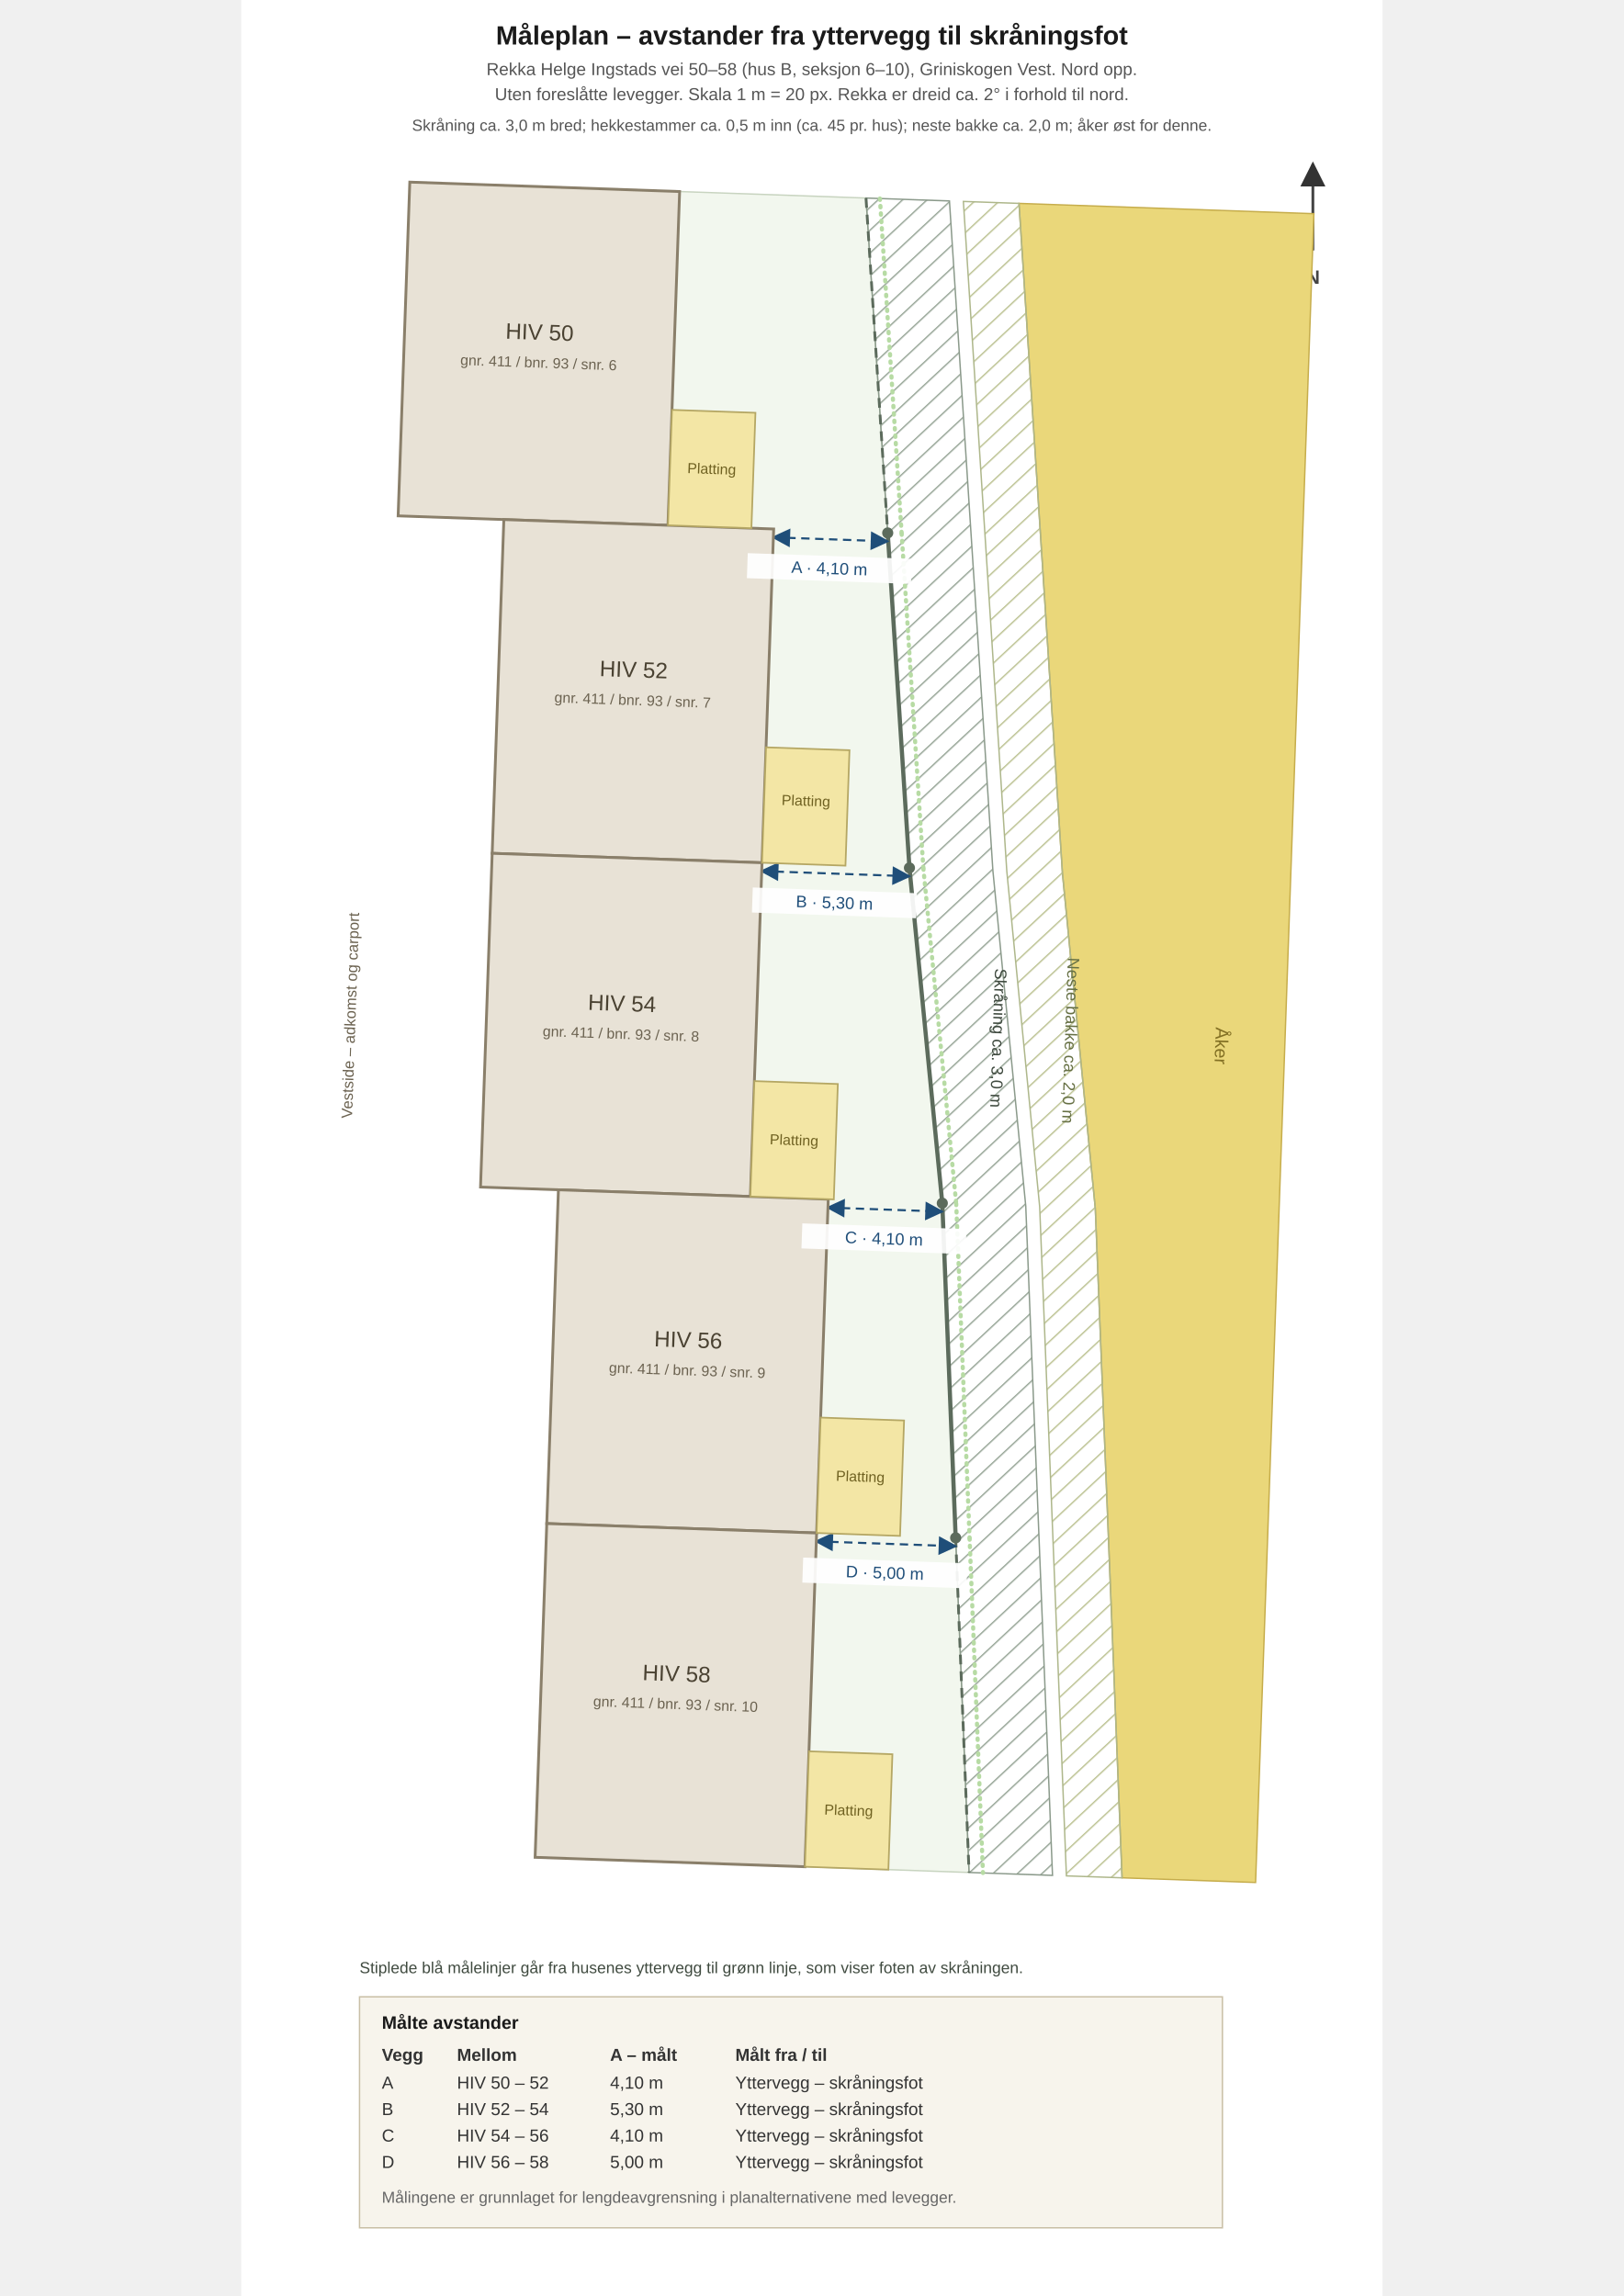
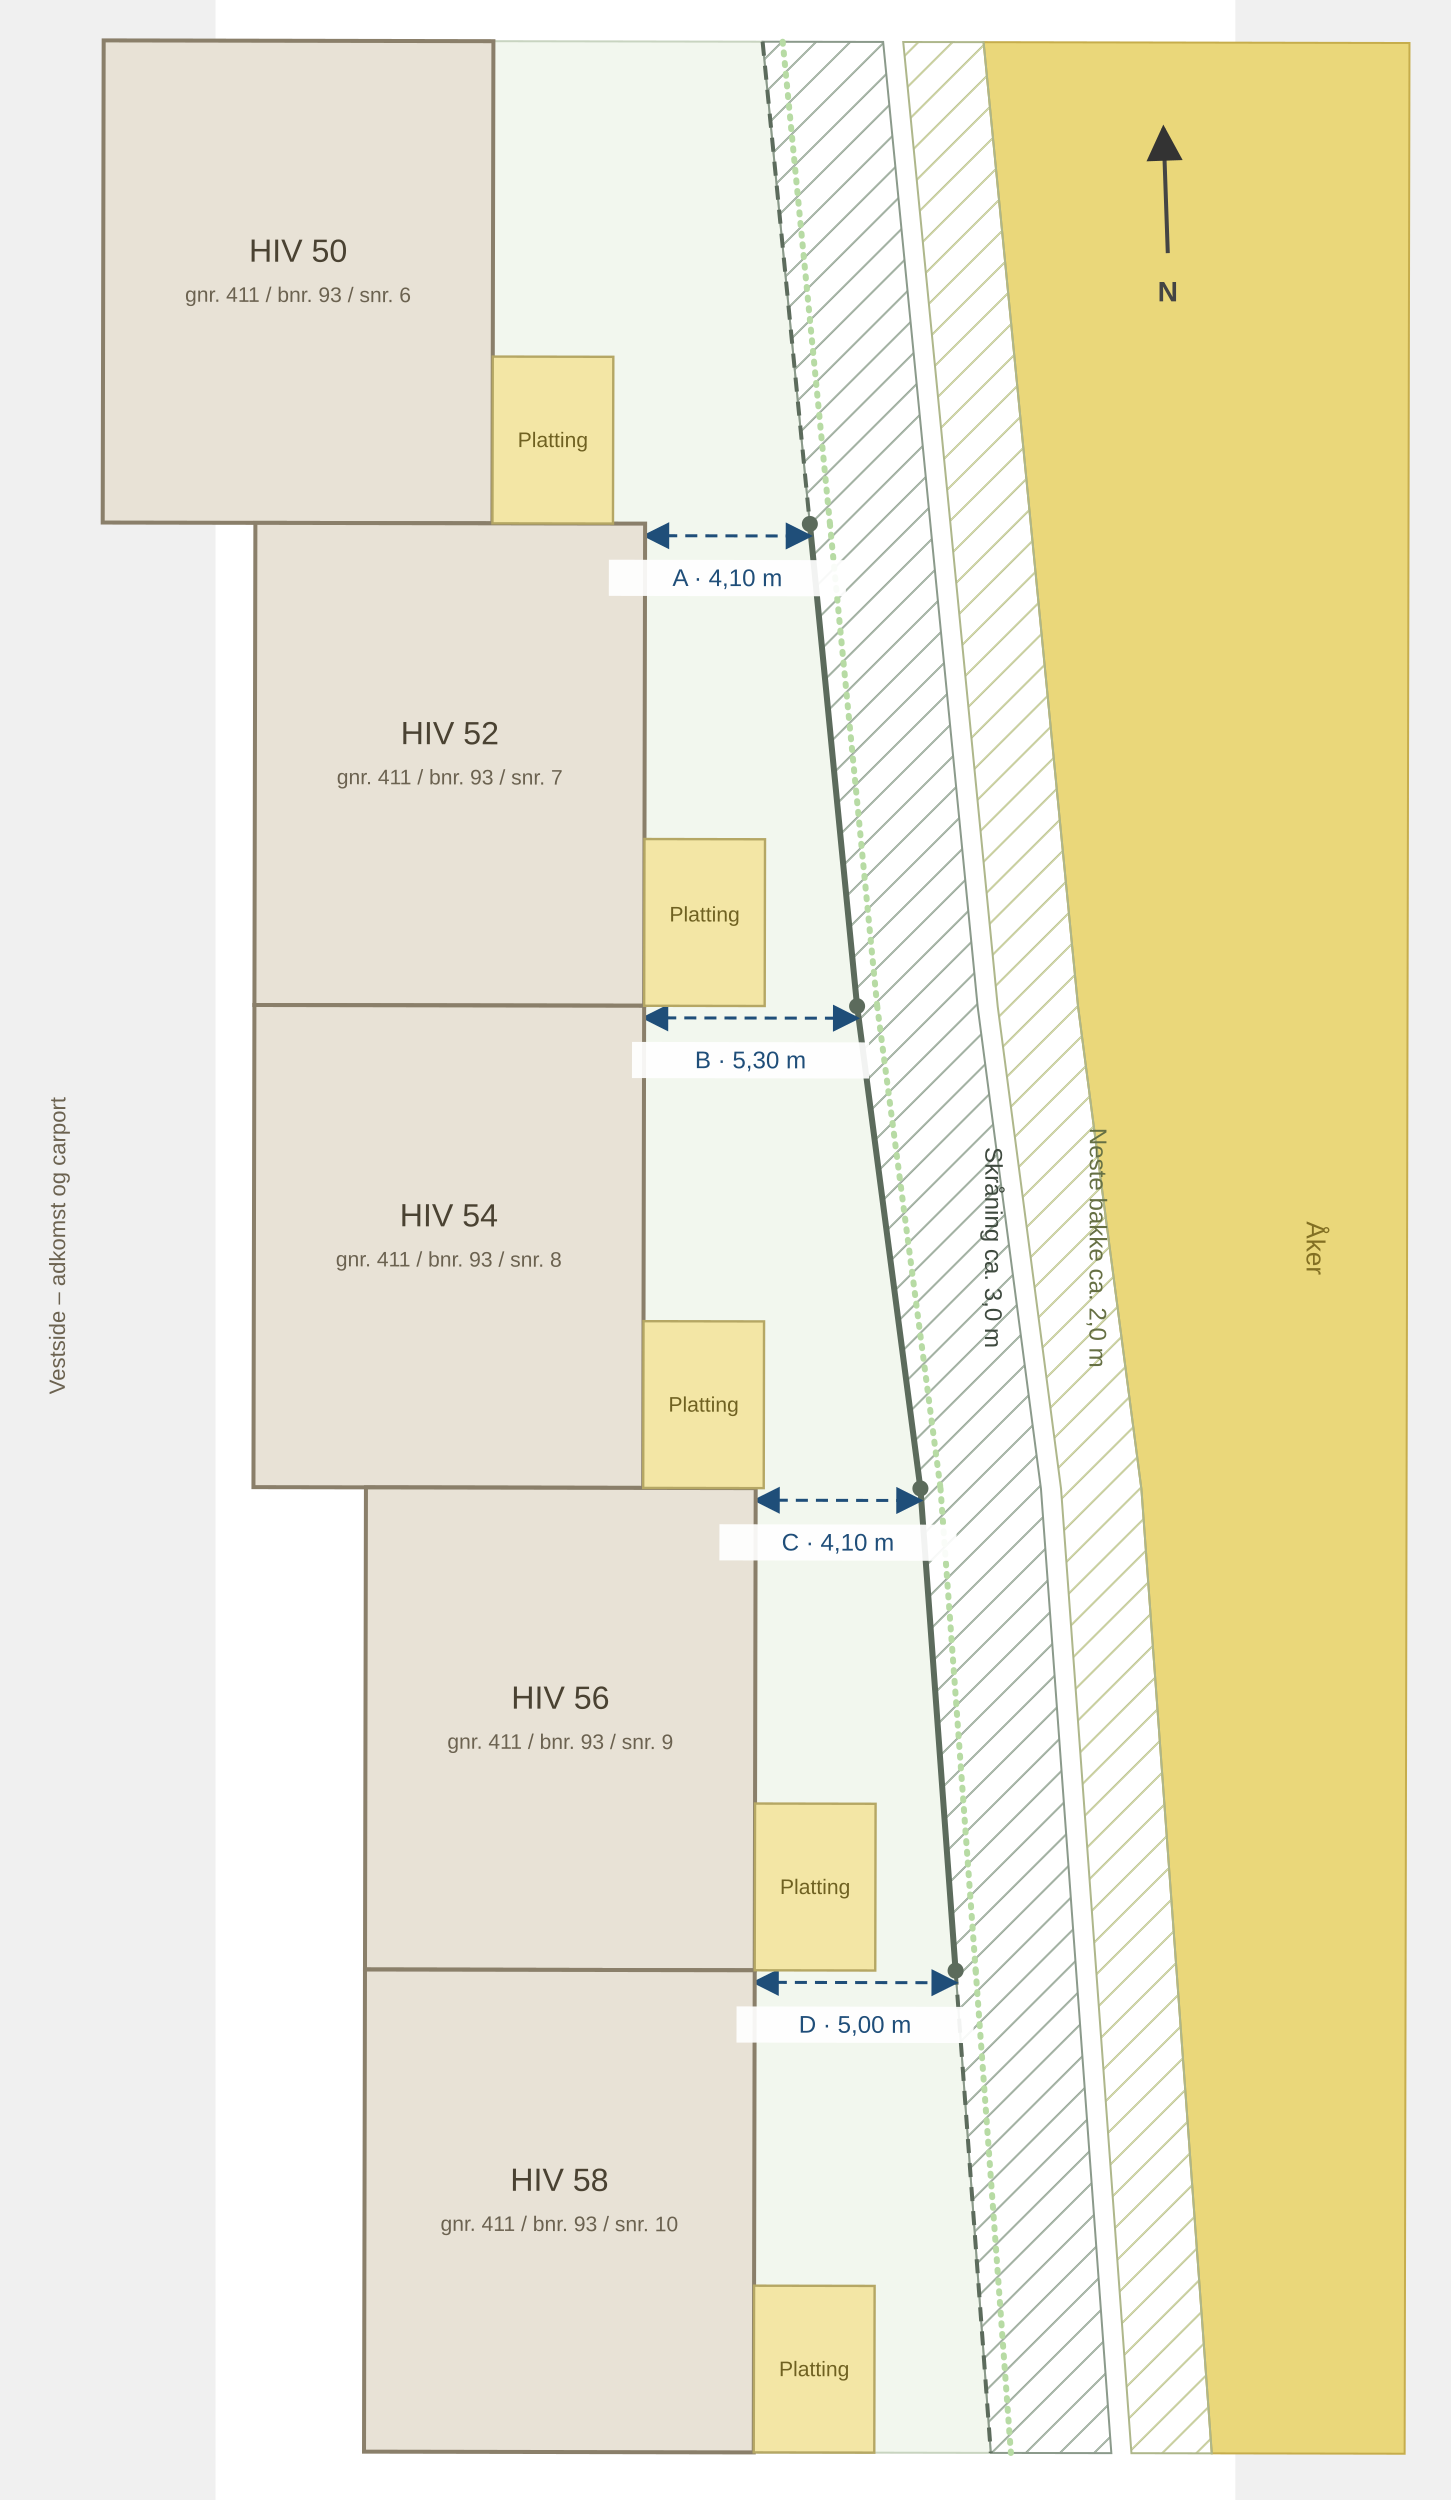
- <svg xmlns="http://www.w3.org/2000/svg" viewBox="0 0 820 1650" width="210mm" height="297mm" preserveAspectRatio="xMidYMid meet" font-family="Segoe UI, Arial, Helvetica, sans-serif" role="img" aria-label="Måleplan uten levegger for rekka HIV 50 til 58">
+ <svg xmlns="http://www.w3.org/2000/svg" viewBox="0 0 507.619 1244.443" width="130mm" height="224mm" preserveAspectRatio="xMidYMid" font-family="'Segoe UI', Arial, Helvetica, sans-serif" role="img" aria-label="Måleplan uten levegger for rekka HIV 50 til 58">
  <defs>
    <pattern id="skraaning" width="12" height="12" patternUnits="userSpaceOnUse" patternTransform="rotate(45)">
      <line x1="0" y1="0" x2="0" y2="12" stroke="#9aa89a" stroke-width="2" />
    </pattern>
    <pattern id="bakke" width="12" height="12" patternUnits="userSpaceOnUse" patternTransform="rotate(45)">
      <line x1="0" y1="0" x2="0" y2="12" stroke="#bec496" stroke-width="2" />
    </pattern>
    <marker id="pil" markerWidth="9" markerHeight="9" refX="8" refY="4.5" orient="auto">
      <path d="M0,0 L9,4.5 L0,9 z" fill="#333" />
    </marker>
    <marker id="pilBla" markerWidth="9" markerHeight="9" refX="8" refY="4.5" orient="auto">
      <path d="M0,0 L9,4.5 L0,9 z" fill="#1f4e79" />
    </marker>
    <marker id="pilBlaStart" markerWidth="9" markerHeight="9" refX="1" refY="4.5" orient="auto">
      <path d="M9,0 L0,4.5 L9,9 z" fill="#1f4e79" />
    </marker>
  </defs>
-   <rect width="820" height="1650" fill="#ffffff" />
-   <text x="410" y="32" text-anchor="middle" font-size="19" font-weight="600" fill="#1a1a1a">Måleplan – avstander fra yttervegg til skråningsfot</text>
-   <text x="410" y="54" text-anchor="middle" font-size="12.5" fill="#555">Rekka Helge Ingstads vei 50–58 (hus B, seksjon 6–10), Griniskogen Vest. Nord opp.</text>
-   <text x="410" y="72" text-anchor="middle" font-size="12.5" fill="#555">Uten foreslåtte levegger. Skala 1 m = 20 px. Rekka er dreid ca. 2° i forhold til nord.</text>
-   <text x="410" y="94" text-anchor="middle" font-size="11.5" fill="#555">Skråning ca. 3,0 m bred; hekkestammer ca. 0,5 m inn (ca. 45 pr. hus); neste bakke ca. 2,0 m; åker øst for denne.</text>
-   <g stroke="#444" fill="#444">
-     <line x1="770" y1="180" x2="770" y2="118" stroke-width="2" marker-end="url(#pil)" />
-     <text x="770" y="204" text-anchor="middle" font-size="14" font-weight="600" stroke="none">N</text>
-   </g>
-   <g transform="rotate(2 372 740)">
+   <rect width="507.619" height="1244.443" fill="#ffffff" />
+   <g transform="rotate(0.1150574,59725.396,-77451.288)">
    <path d="M294,140 L428,140 L452,380 L476,620 L508,860 L526,1100 L544,1340 L426,1340 L426,860 L370,860 L370,380 L294,380 Z" fill="#f2f7ee" stroke="#c8d4c0" stroke-width="1" />
    <path d="M538,140 L562,380 L586,620 L618,860 L636,1100 L654,1340 L750,1340 L750,140 Z" fill="#ead77a" stroke="#c6ad4c" stroke-width="1" />
    <path d="M498,140 L522,380 L546,620 L578,860 L596,1100 L614,1340 L654,1340 L636,1100 L618,860 L586,620 L562,380 L538,140 Z" fill="url(#bakke)" stroke="#aeb78b" stroke-width="1" />
    <path d="M428,140 L452,380 L476,620 L508,860 L526,1100 L544,1340 L604,1340 L586,1100 L568,860 L536,620 L512,380 L488,140 Z" fill="url(#skraaning)" stroke="#8b9a8b" stroke-width="1" />
    <polyline points="452,380 476,620 508,860 526,1100" fill="none" stroke="#5c6b5c" stroke-width="3" />
    <polyline points="428,140 452,380" fill="none" stroke="#5c6b5c" stroke-width="2" stroke-dasharray="7 5" />
    <polyline points="526,1100 544,1340" fill="none" stroke="#5c6b5c" stroke-width="2" stroke-dasharray="7 5" />
    <g fill="#5c6b5c">
      <circle cx="452" cy="380" r="4" />
      <circle cx="476" cy="620" r="4" />
      <circle cx="508" cy="860" r="4" />
      <circle cx="526" cy="1100" r="4" />
    </g>
    <g fill="none" stroke="#b7dba4" stroke-width="3" stroke-linecap="round" stroke-dasharray="1 4.333">
      <line x1="438" y1="140" x2="462" y2="380" />
      <line x1="462" y1="380" x2="486" y2="620" />
      <line x1="486" y1="620" x2="518" y2="860" />
      <line x1="518" y1="860" x2="536" y2="1100" />
      <line x1="536" y1="1100" x2="554" y2="1340" />
    </g>
    <text x="540" y="740" font-size="12" fill="#3f4a3f" transform="rotate(90 540 740)" text-anchor="middle">Skråning ca. 3,0 m</text>
    <text x="592" y="740" font-size="12" fill="#667044" transform="rotate(90 592 740)" text-anchor="middle">Neste bakke ca. 2,0 m</text>
    <text x="700" y="740" font-size="13" fill="#826f23" transform="rotate(90 700 740)" text-anchor="middle">Åker</text>
    <g stroke="#1f4e79" stroke-width="1.5" stroke-dasharray="6 4" fill="none">
      <line x1="370" y1="386" x2="452" y2="386" marker-start="url(#pilBlaStart)" marker-end="url(#pilBla)" />
      <line x1="370" y1="626" x2="476" y2="626" marker-start="url(#pilBlaStart)" marker-end="url(#pilBla)" />
      <line x1="426" y1="866" x2="508" y2="866" marker-start="url(#pilBlaStart)" marker-end="url(#pilBla)" />
      <line x1="426" y1="1106" x2="526" y2="1106" marker-start="url(#pilBlaStart)" marker-end="url(#pilBla)" />
    </g>
    <g fill="#e8e2d6" stroke="#8a7f6a" stroke-width="2">
      <rect x="100" y="140" width="194" height="240" />
      <rect x="176" y="380" width="194" height="240" />
      <rect x="176" y="620" width="194" height="240" />
      <rect x="232" y="860" width="194" height="240" />
      <rect x="232" y="1100" width="194" height="240" />
    </g>
    <text x="82" y="740" font-size="11" fill="#6b6250" transform="rotate(-90 82 740)" text-anchor="middle">Vestside – adkomst og carport</text>
    <g fill="#f3e6a5" stroke="#b5a764" stroke-width="1.2">
      <rect x="294" y="297" width="60" height="83" />
      <rect x="370" y="537" width="60" height="83" />
      <rect x="370" y="777" width="60" height="83" />
      <rect x="426" y="1017" width="60" height="83" />
      <rect x="426" y="1257" width="60" height="83" />
    </g>
    <g text-anchor="middle" fill="#4a4232">
      <text x="197" y="250" font-size="16">HIV 50</text>
      <text x="197" y="270" font-size="10.5" fill="#6b6250">gnr. 411 / bnr. 93 / snr. 6</text>
      <text x="273" y="490" font-size="16">HIV 52</text>
      <text x="273" y="510" font-size="10.5" fill="#6b6250">gnr. 411 / bnr. 93 / snr. 7</text>
      <text x="273" y="730" font-size="16">HIV 54</text>
      <text x="273" y="750" font-size="10.5" fill="#6b6250">gnr. 411 / bnr. 93 / snr. 8</text>
      <text x="329" y="970" font-size="16">HIV 56</text>
      <text x="329" y="990" font-size="10.5" fill="#6b6250">gnr. 411 / bnr. 93 / snr. 9</text>
      <text x="329" y="1210" font-size="16">HIV 58</text>
      <text x="329" y="1230" font-size="10.5" fill="#6b6250">gnr. 411 / bnr. 93 / snr. 10</text>
    </g>
    <g text-anchor="middle" font-size="10.5" fill="#6f6121">
      <text x="324" y="342">Platting</text>
      <text x="400" y="578">Platting</text>
      <text x="400" y="822">Platting</text>
      <text x="456" y="1062">Platting</text>
      <text x="456" y="1302">Platting</text>
    </g>
    <g font-size="12" fill="#1f4e79" text-anchor="middle">
      <rect x="352" y="398" width="118" height="18" fill="#ffffff" opacity="0.92" />
      <text x="411" y="411">A · 4,10 m</text>
      <rect x="364" y="638" width="118" height="18" fill="#ffffff" opacity="0.92" />
      <text x="423" y="651">B · 5,30 m</text>
      <rect x="408" y="878" width="118" height="18" fill="#ffffff" opacity="0.92" />
      <text x="467" y="891">C · 4,10 m</text>
      <rect x="417" y="1118" width="118" height="18" fill="#ffffff" opacity="0.92" />
      <text x="476" y="1131">D · 5,00 m</text>
    </g>
  </g>
-   <text x="85" y="1418" font-size="11.5" fill="#3f4a3f">Stiplede blå målelinjer går fra husenes yttervegg til grønn linje, som viser foten av skråningen.</text>
-   <rect x="85" y="1435" width="620" height="166" fill="#f7f4ec" stroke="#c9bfa6" stroke-width="1" />
-   <text x="101" y="1458" font-size="13" font-weight="600" fill="#1a1a1a">Målte avstander</text>
-   <g font-size="12.5" fill="#333">
-     <text x="101" y="1481" font-weight="600">Vegg</text>
-     <text x="155" y="1481" font-weight="600">Mellom</text>
-     <text x="265" y="1481" font-weight="600">A – målt</text>
-     <text x="355" y="1481" font-weight="600">Målt fra / til</text>
-     <text x="101" y="1501">A</text>
-     <text x="155" y="1501">HIV 50 – 52</text>
-     <text x="265" y="1501">4,10 m</text>
-     <text x="355" y="1501">Yttervegg – skråningsfot</text>
-     <text x="101" y="1520">B</text>
-     <text x="155" y="1520">HIV 52 – 54</text>
-     <text x="265" y="1520">5,30 m</text>
-     <text x="355" y="1520">Yttervegg – skråningsfot</text>
-     <text x="101" y="1539">C</text>
-     <text x="155" y="1539">HIV 54 – 56</text>
-     <text x="265" y="1539">4,10 m</text>
-     <text x="355" y="1539">Yttervegg – skråningsfot</text>
-     <text x="101" y="1558">D</text>
-     <text x="155" y="1558">HIV 56 – 58</text>
-     <text x="265" y="1558">5,00 m</text>
-     <text x="355" y="1558">Yttervegg – skråningsfot</text>
+   <g stroke="#444" fill="#444">
+     <line x1="474" y1="126" x2="471.84" y2="64" stroke-width="2" marker-end="url(#pil)" />
+     <text x="474" y="150" text-anchor="middle" font-size="14" font-weight="600" stroke="none">N</text>
  </g>
-   <text x="101" y="1583" font-size="11.5" fill="#666">Målingene er grunnlaget for lengdeavgrensning i planalternativene med levegger.</text>
</svg>
